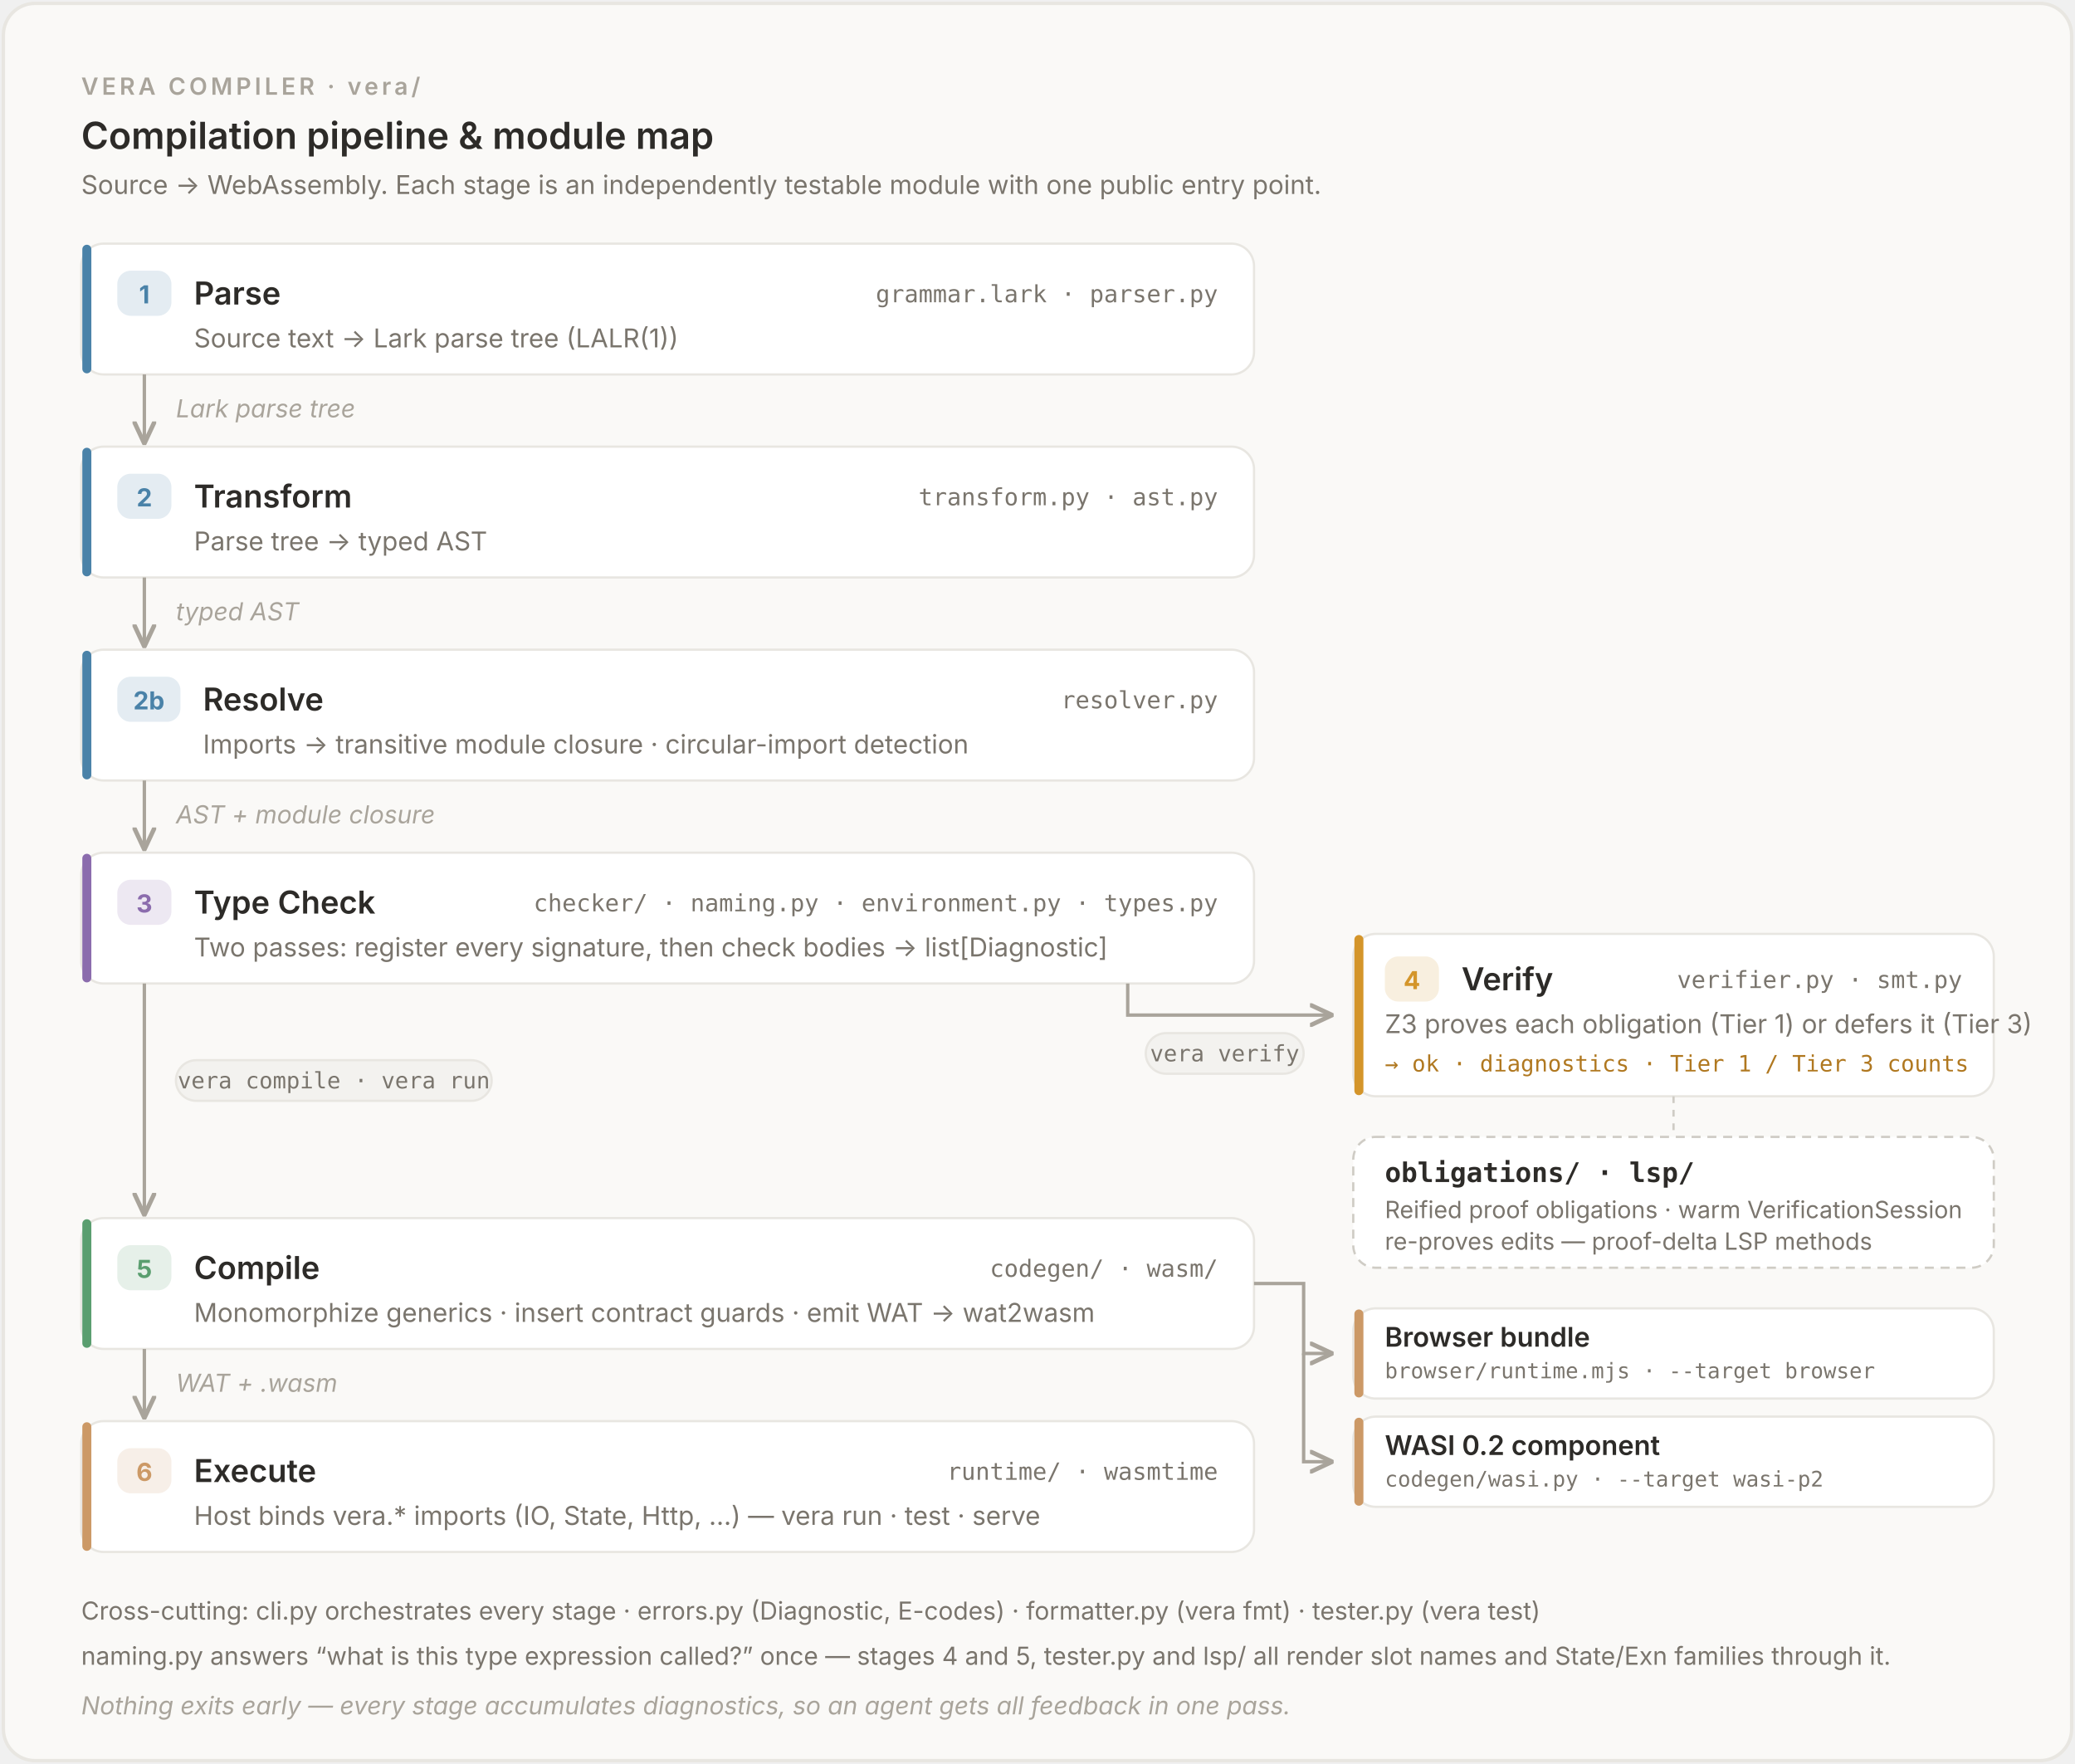
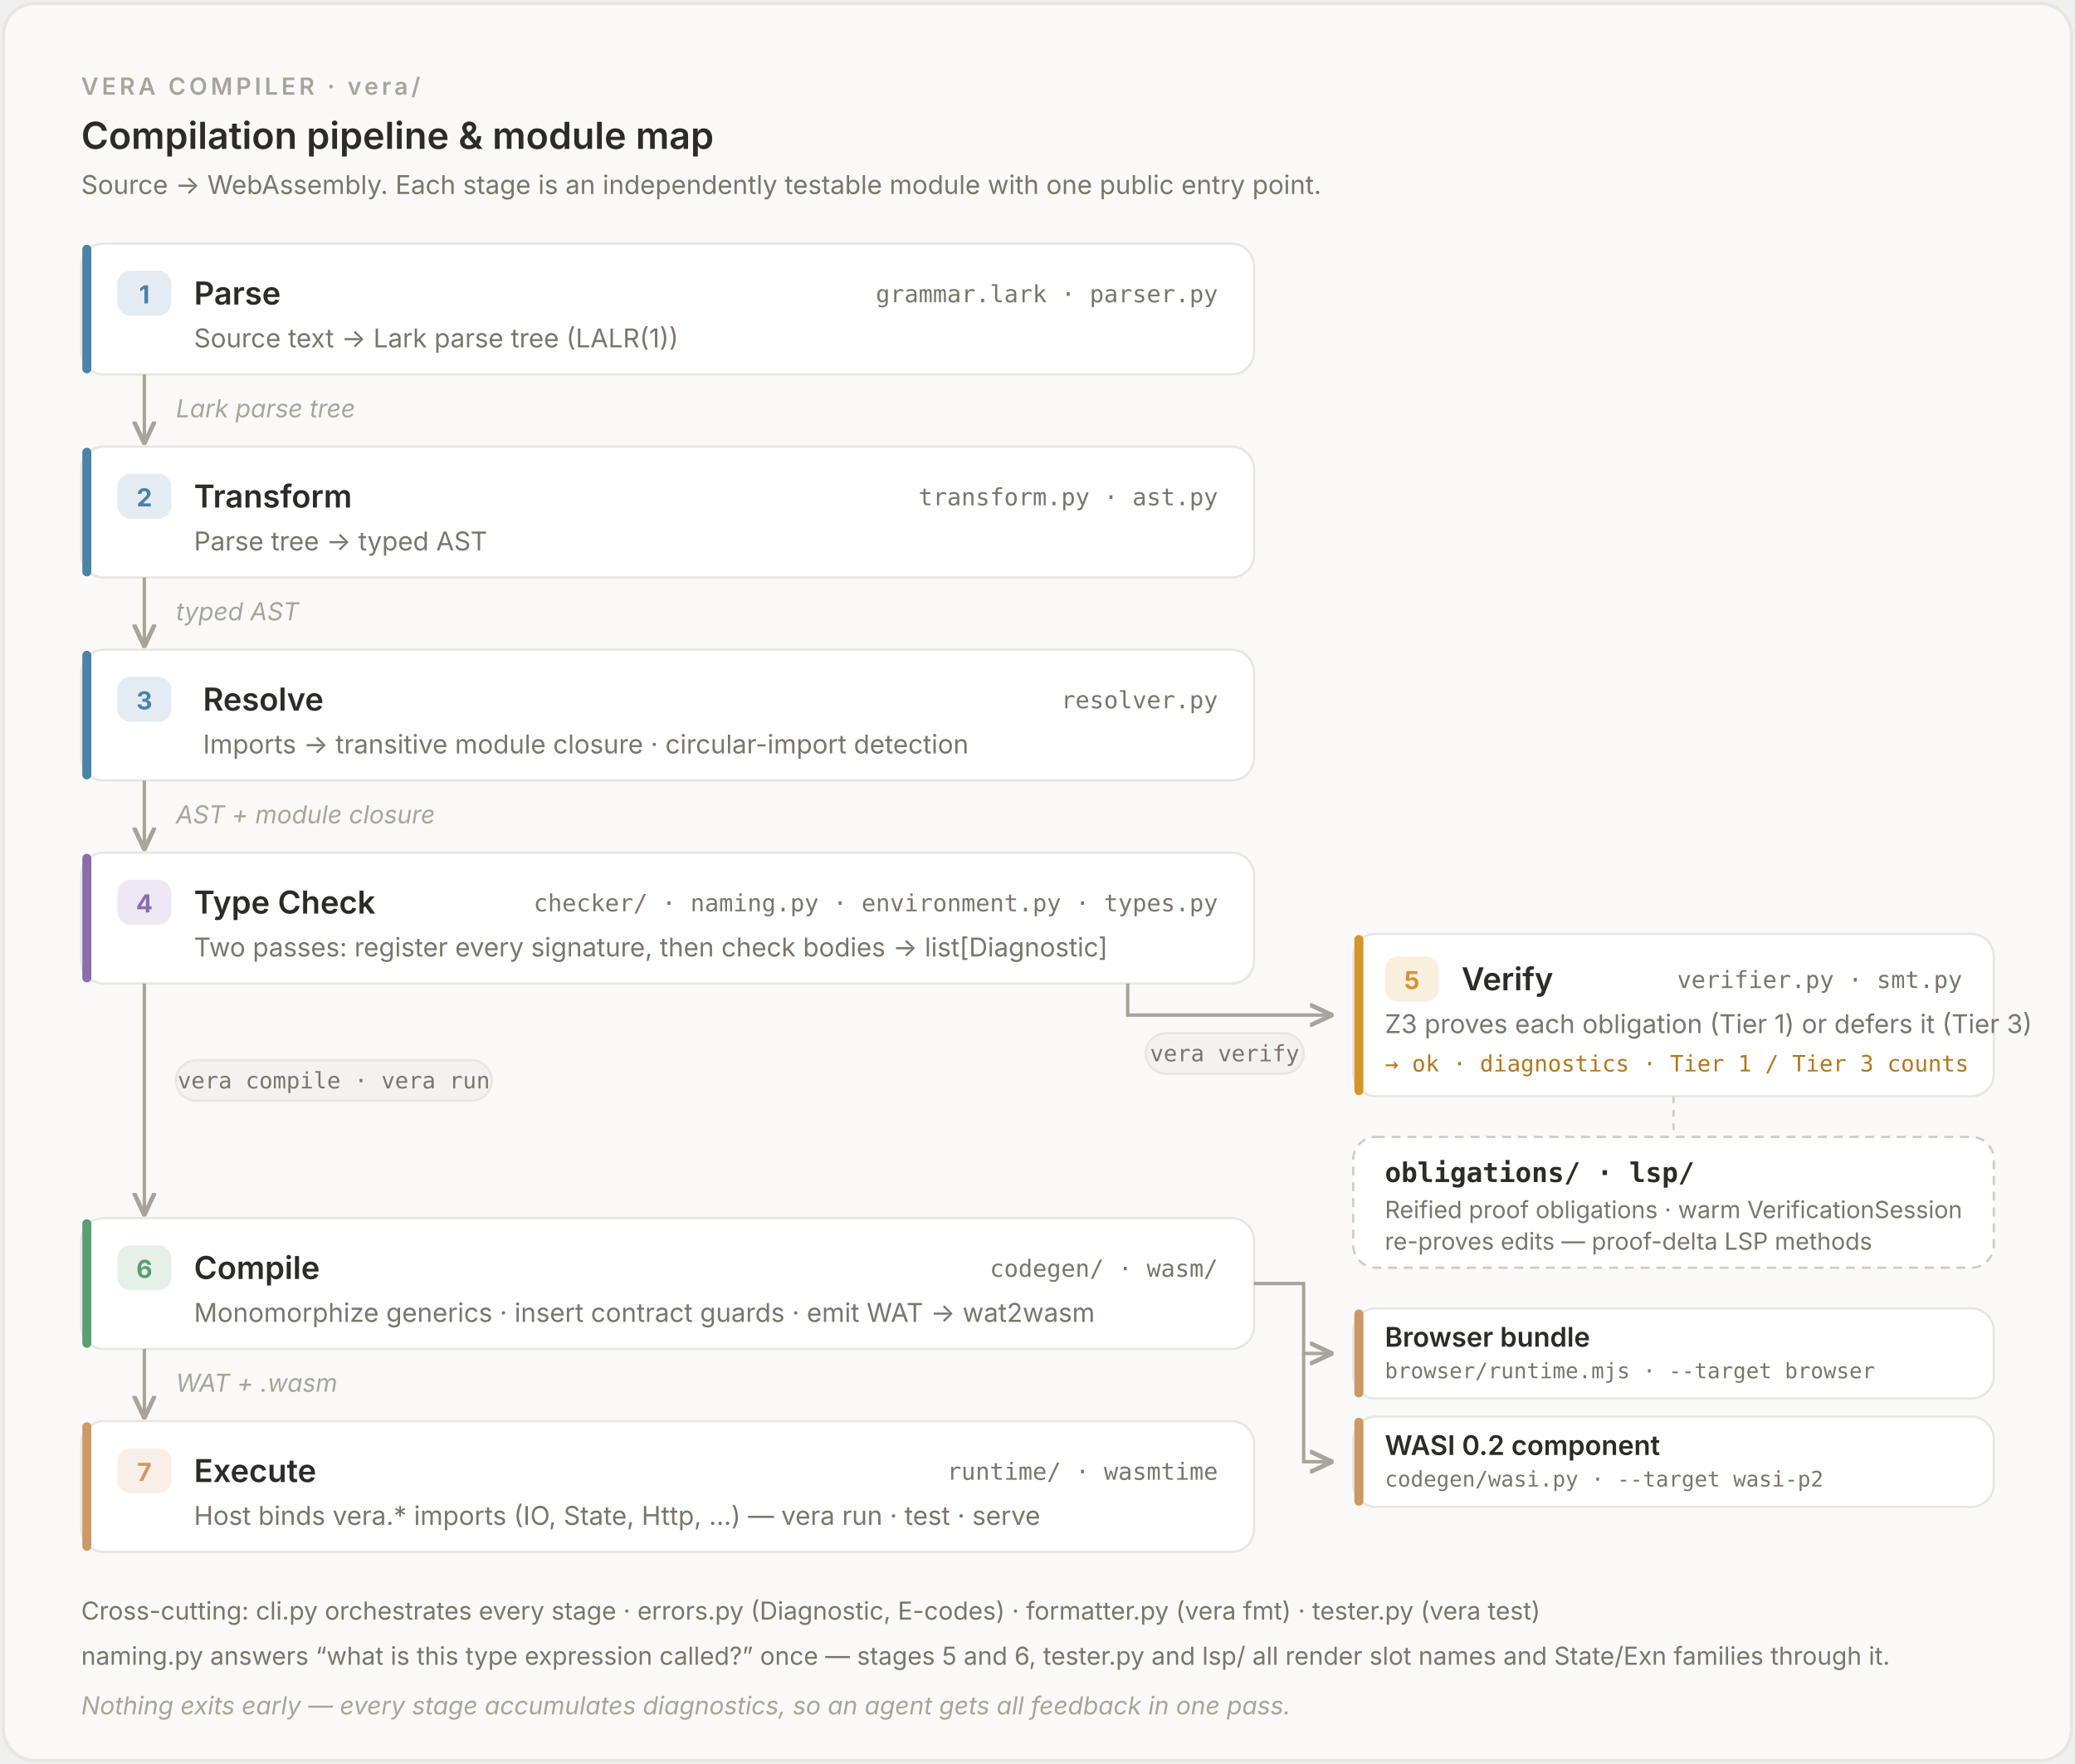
<svg xmlns="http://www.w3.org/2000/svg" width="920" height="782" viewBox="0 0 920 782" role="img" aria-labelledby="title">
  <defs>
    <marker id="arr" viewBox="0 0 8 8" refX="7" refY="4" markerWidth="7" markerHeight="7" orient="auto-start-reverse">
      <path d="M0,0.5 L7.5,4 L0,7.5" fill="none" stroke="#a9a49b" stroke-width="1.5" stroke-linecap="round" stroke-linejoin="round" />
    </marker>
    <style>
      .f  { font-family: -apple-system, BlinkMacSystemFont, 'Segoe UI', system-ui, sans-serif; }
      .m  { font-family: 'SF Mono', Menlo, Monaco, Consolas, monospace; }
      .micro { font-size: 10.5px; font-weight: 600; letter-spacing: 1.5px; fill: #a9a49b; }
      .h1 { font-size: 16.5px; font-weight: 600; fill: #2d2b28; }
      .sub { font-size: 11.5px; fill: #7a756d; }
      .card { fill: #ffffff; stroke: #e8e6e1; stroke-width: 1; }
      .dash { fill: #ffffff; stroke: #cfccc5; stroke-width: 1; stroke-dasharray: 4 3; }
      .title { font-size: 14px; font-weight: 600; fill: #2d2b28; }
      .t12 { font-size: 12px; font-weight: 600; fill: #2d2b28; }
      .mod { font-size: 10.5px; fill: #7a756d; }
      .desc { font-size: 11.5px; fill: #7a756d; }
      .num { font-size: 11px; font-weight: 700; }
      .art { font-size: 11px; font-style: italic; fill: #a9a49b; }
      .pill { fill: #f3f2ef; stroke: #e8e6e1; stroke-width: 1; }
      .pillt { font-size: 10px; fill: #7a756d; }
      .edge { fill: none; stroke: #a9a49b; stroke-width: 1.5; }
      .foot { font-size: 11px; fill: #7a756d; }
      .footi { font-size: 11px; font-style: italic; fill: #a9a49b; }
    </style>
  </defs>
  <rect x="1.5" y="1.5" width="917" height="779" rx="14" fill="#faf9f7" stroke="#e8e6e1" stroke-width="1.5" />
  <text class="f micro" x="36" y="42">VERA COMPILER · vera/</text>
  <text class="f h1" x="36" y="66">Compilation pipeline &amp; module map</text>
  <text class="f sub" x="36" y="86">Source → WebAssembly. Each stage is an independently testable module with one public entry point.</text>
  <g>
    <rect class="card" x="36" y="108" width="520" height="58" rx="10" />
    <rect x="36.5" y="108.5" width="4" height="57" rx="2" fill="#4a82a8" />
    <rect x="52" y="120" width="24" height="20" rx="6" fill="#e4ecf2" />
    <text class="f num" x="64" y="134.5" text-anchor="middle" fill="#4a82a8">1</text>
    <text class="f title" x="86" y="135">Parse</text>
    <text class="m mod" x="540" y="134" text-anchor="end">grammar.lark · parser.py</text>
    <text class="f desc" x="86" y="154">Source text → Lark parse tree (LALR(1))</text>
  </g>
  <line class="edge" x1="64" y1="166" x2="64" y2="196" marker-end="url(#arr)" />
  <text class="f art" x="78" y="185">Lark parse tree</text>
  <g>
    <rect class="card" x="36" y="198" width="520" height="58" rx="10" />
    <rect x="36.5" y="198.5" width="4" height="57" rx="2" fill="#4a82a8" />
    <rect x="52" y="210" width="24" height="20" rx="6" fill="#e4ecf2" />
    <text class="f num" x="64" y="224.5" text-anchor="middle" fill="#4a82a8">2</text>
    <text class="f title" x="86" y="225">Transform</text>
    <text class="m mod" x="540" y="224" text-anchor="end">transform.py · ast.py</text>
    <text class="f desc" x="86" y="244">Parse tree → typed AST</text>
  </g>
  <line class="edge" x1="64" y1="256" x2="64" y2="286" marker-end="url(#arr)" />
  <text class="f art" x="78" y="275">typed AST</text>
  <g>
    <rect class="card" x="36" y="288" width="520" height="58" rx="10" />
    <rect x="36.5" y="288.5" width="4" height="57" rx="2" fill="#4a82a8" />
-     <rect x="52" y="300" width="28" height="20" rx="6" fill="#e4ecf2" />
-     <text class="f num" x="66" y="314.5" text-anchor="middle" fill="#4a82a8">2b</text>
+     <rect x="52" y="300" width="24" height="20" rx="6" fill="#e4ecf2" />
+     <text class="f num" x="64" y="314.5" text-anchor="middle" fill="#4a82a8">3</text>
    <text class="f title" x="90" y="315">Resolve</text>
    <text class="m mod" x="540" y="314" text-anchor="end">resolver.py</text>
    <text class="f desc" x="90" y="334">Imports → transitive module closure · circular-import detection</text>
  </g>
  <line class="edge" x1="64" y1="346" x2="64" y2="376" marker-end="url(#arr)" />
  <text class="f art" x="78" y="365">AST + module closure</text>
  <g>
    <rect class="card" x="36" y="378" width="520" height="58" rx="10" />
    <rect x="36.5" y="378.5" width="4" height="57" rx="2" fill="#8b6cad" />
    <rect x="52" y="390" width="24" height="20" rx="6" fill="#ede8f2" />
-     <text class="f num" x="64" y="404.5" text-anchor="middle" fill="#8b6cad">3</text>
+     <text class="f num" x="64" y="404.5" text-anchor="middle" fill="#8b6cad">4</text>
    <text class="f title" x="86" y="405">Type Check</text>
    <text class="m mod" x="540" y="404" text-anchor="end">checker/ · naming.py · environment.py · types.py</text>
    <text class="f desc" x="86" y="424">Two passes: register every signature, then check bodies → list[Diagnostic]</text>
  </g>
  <line class="edge" x1="64" y1="436" x2="64" y2="538" marker-end="url(#arr)" />
  <rect class="pill" x="78" y="470" width="140" height="18" rx="9" />
  <text class="m pillt" x="148" y="482.5" text-anchor="middle">vera compile · vera run</text>
  <polyline class="edge" points="500,436 500,450 590,450" marker-end="url(#arr)" />
  <rect class="pill" x="508" y="458" width="70" height="18" rx="9" />
  <text class="m pillt" x="543" y="470.5" text-anchor="middle">vera verify</text>
  <g>
    <rect class="card" x="600" y="414" width="284" height="72" rx="10" />
    <rect x="600.5" y="414.5" width="4" height="71" rx="2" fill="#d4952a" />
    <rect x="614" y="424" width="24" height="20" rx="6" fill="#f8efdf" />
-     <text class="f num" x="626" y="438.5" text-anchor="middle" fill="#d4952a">4</text>
+     <text class="f num" x="626" y="438.5" text-anchor="middle" fill="#d4952a">5</text>
    <text class="f title" x="648" y="439">Verify</text>
    <text class="m mod" x="870" y="438" text-anchor="end">verifier.py · smt.py</text>
    <text class="f desc" x="614" y="458">Z3 proves each obligation (Tier 1) or defers it (Tier 3)</text>
    <text class="m" x="614" y="475" font-size="10px" fill="#b07820">→ ok · diagnostics · Tier 1 / Tier 3 counts</text>
  </g>
  <line x1="742" y1="486" x2="742" y2="504" stroke="#cfccc5" stroke-width="1" stroke-dasharray="3 3" />
  <g>
    <rect class="dash" x="600" y="504" width="284" height="58" rx="10" />
    <text class="m t12" x="614" y="524" font-size="11px">obligations/ · lsp/</text>
    <text class="f" x="614" y="540" font-size="10.5px" fill="#7a756d">Reified proof obligations · warm VerificationSession</text>
    <text class="f" x="614" y="554" font-size="10.5px" fill="#7a756d">re-proves edits — proof-delta LSP methods</text>
  </g>
  <g>
    <rect class="card" x="36" y="540" width="520" height="58" rx="10" />
    <rect x="36.5" y="540.5" width="4" height="57" rx="2" fill="#5a9e6f" />
    <rect x="52" y="552" width="24" height="20" rx="6" fill="#e6f0e9" />
-     <text class="f num" x="64" y="566.5" text-anchor="middle" fill="#5a9e6f">5</text>
+     <text class="f num" x="64" y="566.5" text-anchor="middle" fill="#5a9e6f">6</text>
    <text class="f title" x="86" y="567">Compile</text>
    <text class="m mod" x="540" y="566" text-anchor="end">codegen/ · wasm/</text>
    <text class="f desc" x="86" y="586">Monomorphize generics · insert contract guards · emit WAT → wat2wasm</text>
  </g>
  <line class="edge" x1="64" y1="598" x2="64" y2="628" marker-end="url(#arr)" />
  <text class="f art" x="78" y="617">WAT + .wasm</text>
  <polyline class="edge" points="556,569 578,569 578,600 590,600" marker-end="url(#arr)" />
  <polyline class="edge" points="578,600 578,648 590,648" marker-end="url(#arr)" />
  <g>
    <rect class="card" x="36" y="630" width="520" height="58" rx="10" />
    <rect x="36.5" y="630.5" width="4" height="57" rx="2" fill="#cc9966" />
    <rect x="52" y="642" width="24" height="20" rx="6" fill="#f7efe8" />
-     <text class="f num" x="64" y="656.5" text-anchor="middle" fill="#cc9966">6</text>
+     <text class="f num" x="64" y="656.5" text-anchor="middle" fill="#cc9966">7</text>
    <text class="f title" x="86" y="657">Execute</text>
    <text class="m mod" x="540" y="656" text-anchor="end">runtime/ · wasmtime</text>
    <text class="f desc" x="86" y="676">Host binds vera.* imports (IO, State, Http, …) — vera run · test · serve</text>
  </g>
  <g>
    <rect class="card" x="600" y="580" width="284" height="40" rx="10" />
    <rect x="600.5" y="580.5" width="4" height="39" rx="2" fill="#cc9966" />
    <text class="f t12" x="614" y="597">Browser bundle</text>
    <text class="m" x="614" y="611" font-size="9.5px" fill="#7a756d">browser/runtime.mjs · --target browser</text>
  </g>
  <g>
    <rect class="card" x="600" y="628" width="284" height="40" rx="10" />
    <rect x="600.5" y="628.5" width="4" height="39" rx="2" fill="#cc9966" />
    <text class="f t12" x="614" y="645">WASI 0.2 component</text>
    <text class="m" x="614" y="659" font-size="9.5px" fill="#7a756d">codegen/wasi.py · --target wasi-p2</text>
  </g>
  <text class="f foot" x="36" y="718">Cross-cutting: cli.py orchestrates every stage · errors.py (Diagnostic, E-codes) · formatter.py (vera fmt) · tester.py (vera test)</text>
-   <text class="f foot" x="36" y="738">naming.py answers “what is this type expression called?” once — stages 4 and 5, tester.py and lsp/ all render slot names and State/Exn families through it.</text>
+   <text class="f foot" x="36" y="738">naming.py answers “what is this type expression called?” once — stages 5 and 6, tester.py and lsp/ all render slot names and State/Exn families through it.</text>
  <text class="f footi" x="36" y="760">Nothing exits early — every stage accumulates diagnostics, so an agent gets all feedback in one pass.</text>
</svg>
